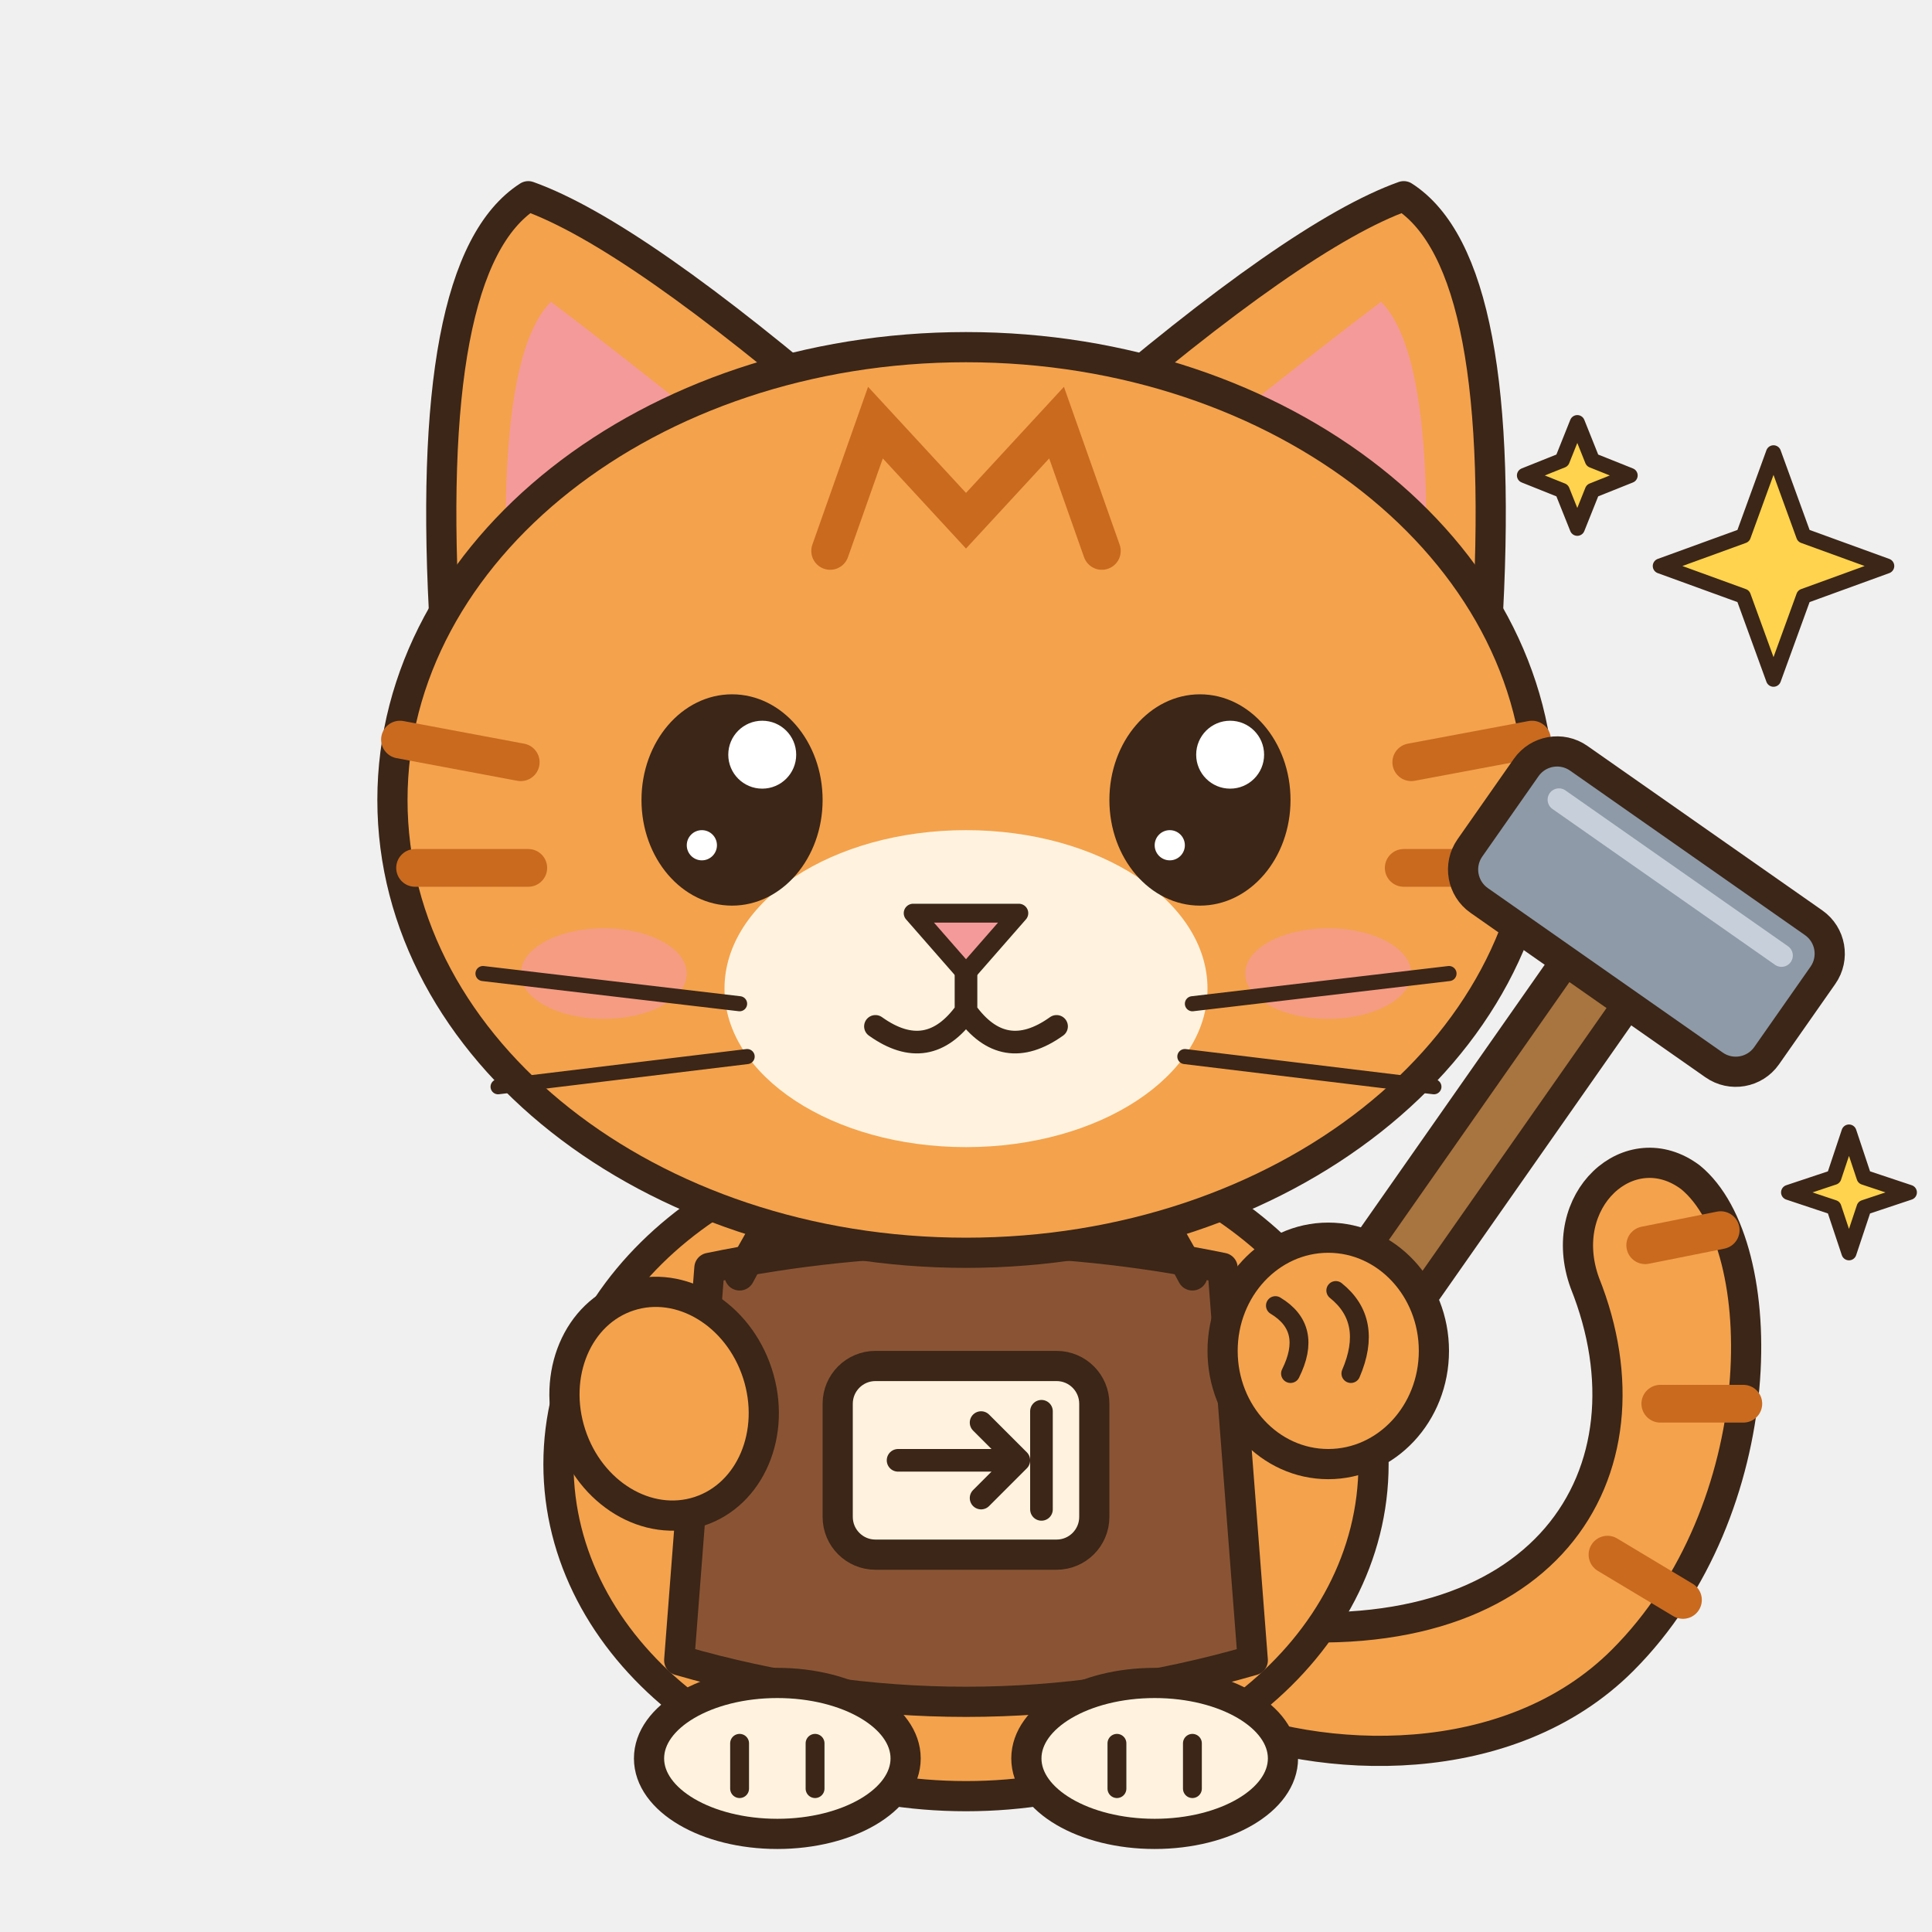
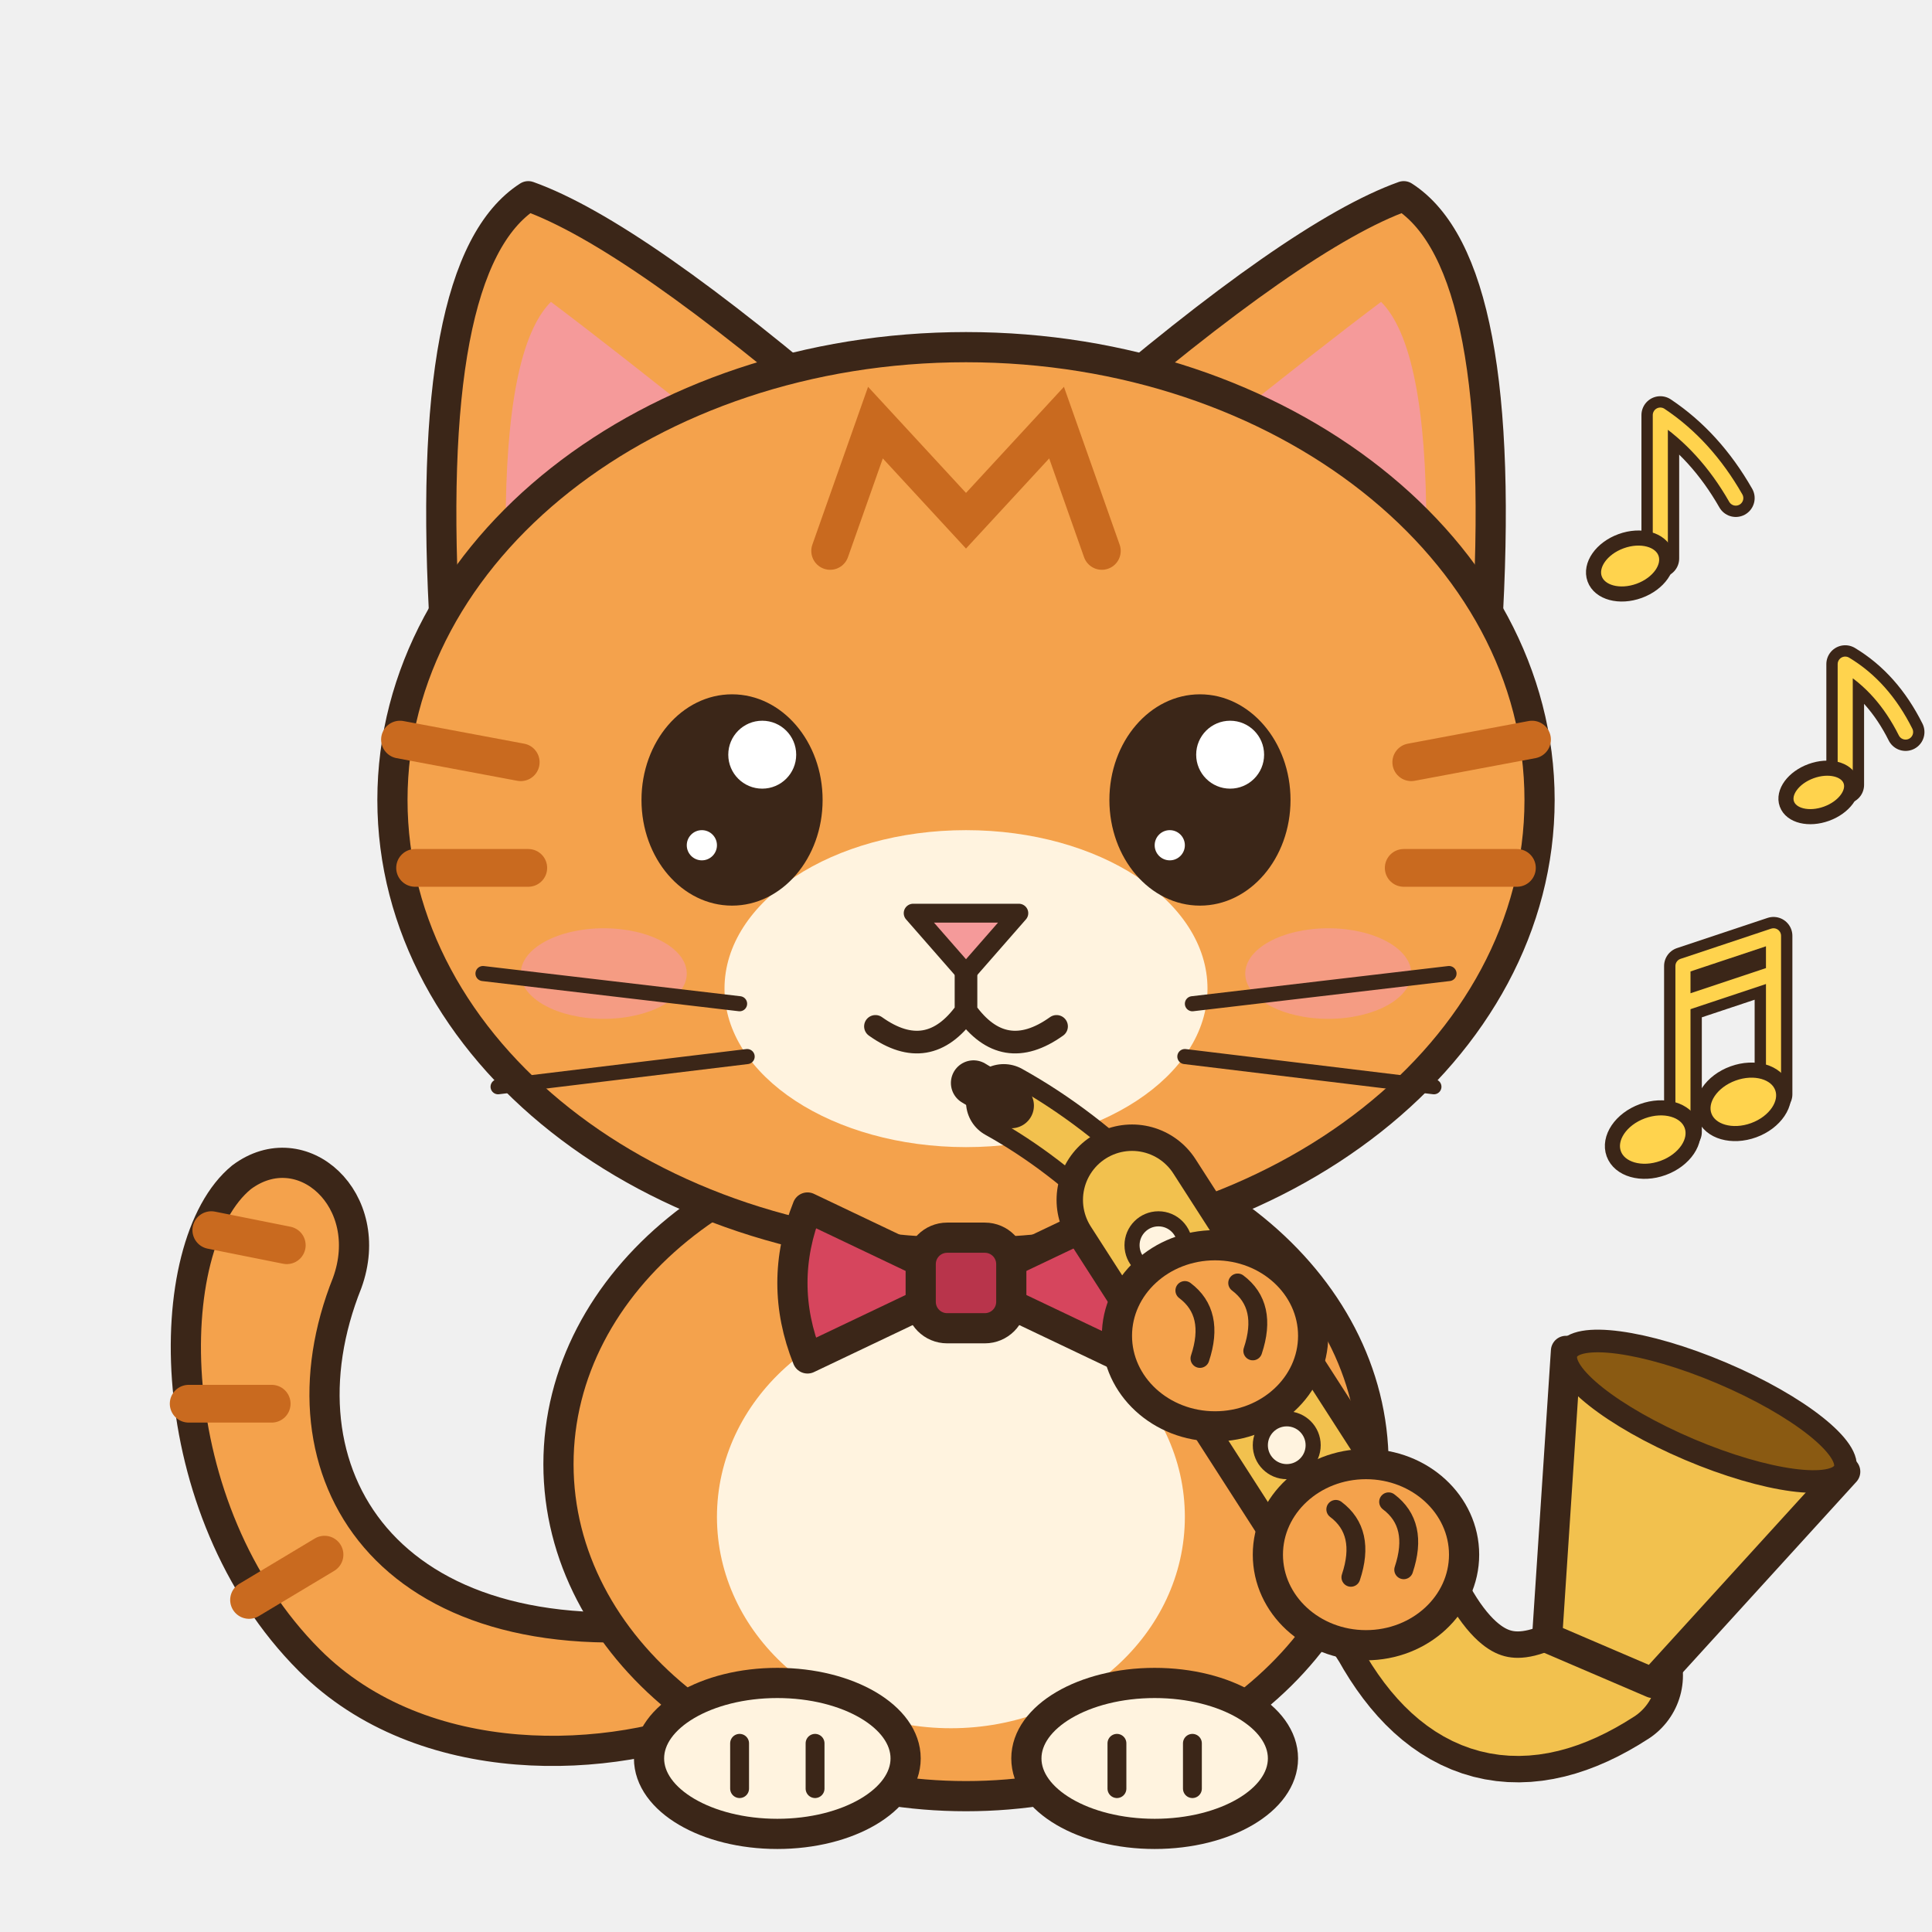
<svg xmlns="http://www.w3.org/2000/svg" viewBox="0 0 512 512" width="512" height="512" role="img" aria-labelledby="smitty-title smitty-desc">
  <defs>
    <style>
      .line { stroke: #3b2618; stroke-width: 8; stroke-linecap: round; stroke-linejoin: round; }
      .fur { fill: #f4a24c; }
      .stripe { fill: none; stroke: #c96a1f; stroke-width: 10; stroke-linecap: round; }
      .cream { fill: #fff3df; }
      .pink { fill: #f59a9a; }
+       .brass { fill: #f2c14e; }
+       .tube-outline { fill: none; stroke: #3b2618; stroke-linecap: round; }
+       .tube { fill: none; stroke: #f2c14e; stroke-linecap: round; }
+       .note { fill: #ffd34d; stroke: #3b2618; stroke-width: 4; stroke-linejoin: round; }
    </style>
  </defs>
-   <path class="fur line" d="M330 430 C410 440 440 390 420 340 C412 318 432 300 448 312 C470 330 470 400 430 440 C400 470 350 468 320 455 Z" />
-   <path class="stripe" d="M436 330 L456 326 M440 372 L462 372 M426 412 L446 424" />
+   <path class="fur line" d="M182 430 C102 440 72 390 92 340 C100 318 80 300 64 312 C42 330 42 400 82 440 C112 470 162 468 192 455 Z" />
+   <path class="stripe" d="M76 330 L56 326 M72 372 L50 372 M86 412 L66 424" />
  <ellipse class="fur line" cx="256" cy="388" rx="108" ry="88" />
-   <path class="line" fill="#8a5434" d="M188 336 Q256 322 324 336 L332 440 Q256 462 180 440 Z" />
-   <path class="line" fill="none" d="M196 338 Q216 300 232 296 M316 338 Q296 300 280 296" />
-   <rect class="line" fill="#fff3df" x="222" y="362" width="68" height="50" rx="10" />
-   <path fill="none" stroke="#3b2618" stroke-width="6" stroke-linecap="round" stroke-linejoin="round" d="M238 387 L270 387 M260 377 L270 387 L260 397 M276 374 L276 400" />
+   <ellipse class="cream" cx="252" cy="402" rx="62" ry="56" />
  <ellipse class="cream line" cx="206" cy="466" rx="34" ry="20" />
  <ellipse class="cream line" cx="306" cy="466" rx="34" ry="20" />
  <path fill="none" stroke="#3b2618" stroke-width="5" stroke-linecap="round" d="M196 462 L196 474 M216 462 L216 474 M296 462 L296 474 M316 462 L316 474" />
-   <ellipse class="fur line" cx="176" cy="372" rx="26" ry="30" transform="rotate(-18 176 372)" />
  <path class="fur line" d="M118 168 Q112 70 140 52 Q168 62 226 112 Z" />
  <path class="pink" d="M134 140 Q134 92 146 80 Q162 92 192 116 Z" />
  <path class="fur line" d="M394 168 Q400 70 372 52 Q344 62 286 112 Z" />
  <path class="pink" d="M378 140 Q378 92 366 80 Q350 92 320 116 Z" />
  <ellipse class="fur line" cx="256" cy="212" rx="152" ry="120" />
  <path class="stripe" d="M220 146 L232 112 L256 138 L280 112 L292 146" />
  <path class="stripe" d="M106 196 L138 202 M110 230 L140 230 M406 196 L374 202 M402 230 L372 230" />
  <ellipse class="cream" cx="256" cy="262" rx="64" ry="42" />
  <ellipse fill="#3b2618" cx="194" cy="212" rx="24" ry="28" />
  <ellipse fill="#3b2618" cx="318" cy="212" rx="24" ry="28" />
  <circle fill="#ffffff" cx="202" cy="200" r="9" />
  <circle fill="#ffffff" cx="326" cy="200" r="9" />
  <circle fill="#ffffff" cx="186" cy="224" r="4" />
  <circle fill="#ffffff" cx="310" cy="224" r="4" />
  <ellipse class="pink" cx="160" cy="258" rx="22" ry="12" opacity="0.7" />
  <ellipse class="pink" cx="352" cy="258" rx="22" ry="12" opacity="0.7" />
  <path class="pink" stroke="#3b2618" stroke-width="5" stroke-linejoin="round" d="M242 242 L270 242 L256 258 Z" />
  <path fill="none" stroke="#3b2618" stroke-width="6" stroke-linecap="round" stroke-linejoin="round" d="M256 258 L256 268 Q246 282 232 272 M256 268 Q266 282 280 272" />
  <path fill="none" stroke="#3b2618" stroke-width="4" stroke-linecap="round" d="M196 266 L128 258 M198 280 L132 288 M316 266 L384 258 M314 280 L380 288" />
-   <g transform="translate(352 362) rotate(35)">
-     <rect class="line" fill="#a8743f" x="-10" y="-132" width="20" height="140" rx="8" />
-     <rect class="line" fill="#8e9aa8" x="-48" y="-170" width="96" height="46" rx="10" />
-     <path fill="none" stroke="#c7d0da" stroke-width="6" stroke-linecap="round" d="M-36 -158 L36 -158" />
+   <path class="line" fill="#d6455d" d="M256 340 L214 320 Q206 340 214 360 Z M256 340 L298 320 Q306 340 298 360 Z" />
+   <rect class="line" fill="#b8344b" x="244" y="328" width="24" height="24" rx="7" />
+   <path class="tube-outline" stroke-width="20" d="M266 292 Q284 302 300 318" />
+   <path class="tube" stroke-width="10" d="M266 292 Q284 302 300 318" />
+   <path class="tube-outline" stroke-width="40" d="M300 318 L372 430 Q392 466 426 444" />
+   <path class="tube" stroke-width="26" d="M300 318 L372 430 Q392 466 426 444" />
+   <path fill="none" stroke="#3b2618" stroke-width="12" stroke-linecap="round" d="M258 287 L268 293" />
+   <path class="brass line" d="M410 434 L415 358 L489 390 L438 446 Z" />
+   <ellipse fill="#8a5a12" stroke="#3b2618" stroke-width="6" cx="452" cy="374" rx="40" ry="11" transform="rotate(23 452 374)" />
+   <g fill="#fff3df" stroke="#3b2618" stroke-width="4">
+     <circle cx="307" cy="330" r="7" />
+     <circle cx="341" cy="383" r="7" />
  </g>
-   <ellipse class="fur line" cx="352" cy="358" rx="28" ry="30" />
-   <path fill="none" stroke="#3b2618" stroke-width="5" stroke-linecap="round" d="M338 346 Q348 352 342 364 M354 342 Q364 350 358 364" />
-   <g fill="#ffd34d" stroke="#3b2618" stroke-width="4" stroke-linejoin="round">
-     <path d="M470 120 L478 142 L500 150 L478 158 L470 180 L462 158 L440 150 L462 142 Z" />
-     <path d="M490 300 L494 312 L506 316 L494 320 L490 332 L486 320 L474 316 L486 312 Z" />
-     <path d="M418 112 L422 122 L432 126 L422 130 L418 140 L414 130 L404 126 L414 122 Z" />
+   <ellipse class="fur line" cx="322" cy="354" rx="26" ry="24" />
+   <path fill="none" stroke="#3b2618" stroke-width="5" stroke-linecap="round" d="M314 342 Q322 348 318 360 M328 340 Q336 346 332 358" />
+   <ellipse class="fur line" cx="362" cy="412" rx="26" ry="24" />
+   <path fill="none" stroke="#3b2618" stroke-width="5" stroke-linecap="round" d="M354 400 Q362 406 358 418 M368 398 Q376 404 372 416" />
+   <g fill="none" stroke-linecap="round" stroke-linejoin="round">
+     <path stroke="#3b2618" stroke-width="10" d="M446 300 L446 256 L470 248 L470 290 M446 266 L470 258 M440 148 L440 110 Q452 118 460 132 M489 208 L489 176 Q499 182 505 194" />
+     <path stroke="#ffd34d" stroke-width="4" d="M446 300 L446 256 L470 248 L470 290 M446 266 L470 258 M440 148 L440 110 Q452 118 460 132 M489 208 L489 176 Q499 182 505 194" />
+   </g>
+   <g class="note">
+     <ellipse cx="438" cy="302" rx="11" ry="8" transform="rotate(-20 438 302)" />
+     <ellipse cx="462" cy="292" rx="11" ry="8" transform="rotate(-20 462 292)" />
+     <ellipse cx="432" cy="150" rx="10" ry="7" transform="rotate(-20 432 150)" />
+     <ellipse cx="482" cy="210" rx="9" ry="6" transform="rotate(-20 482 210)" />
  </g>
</svg>
